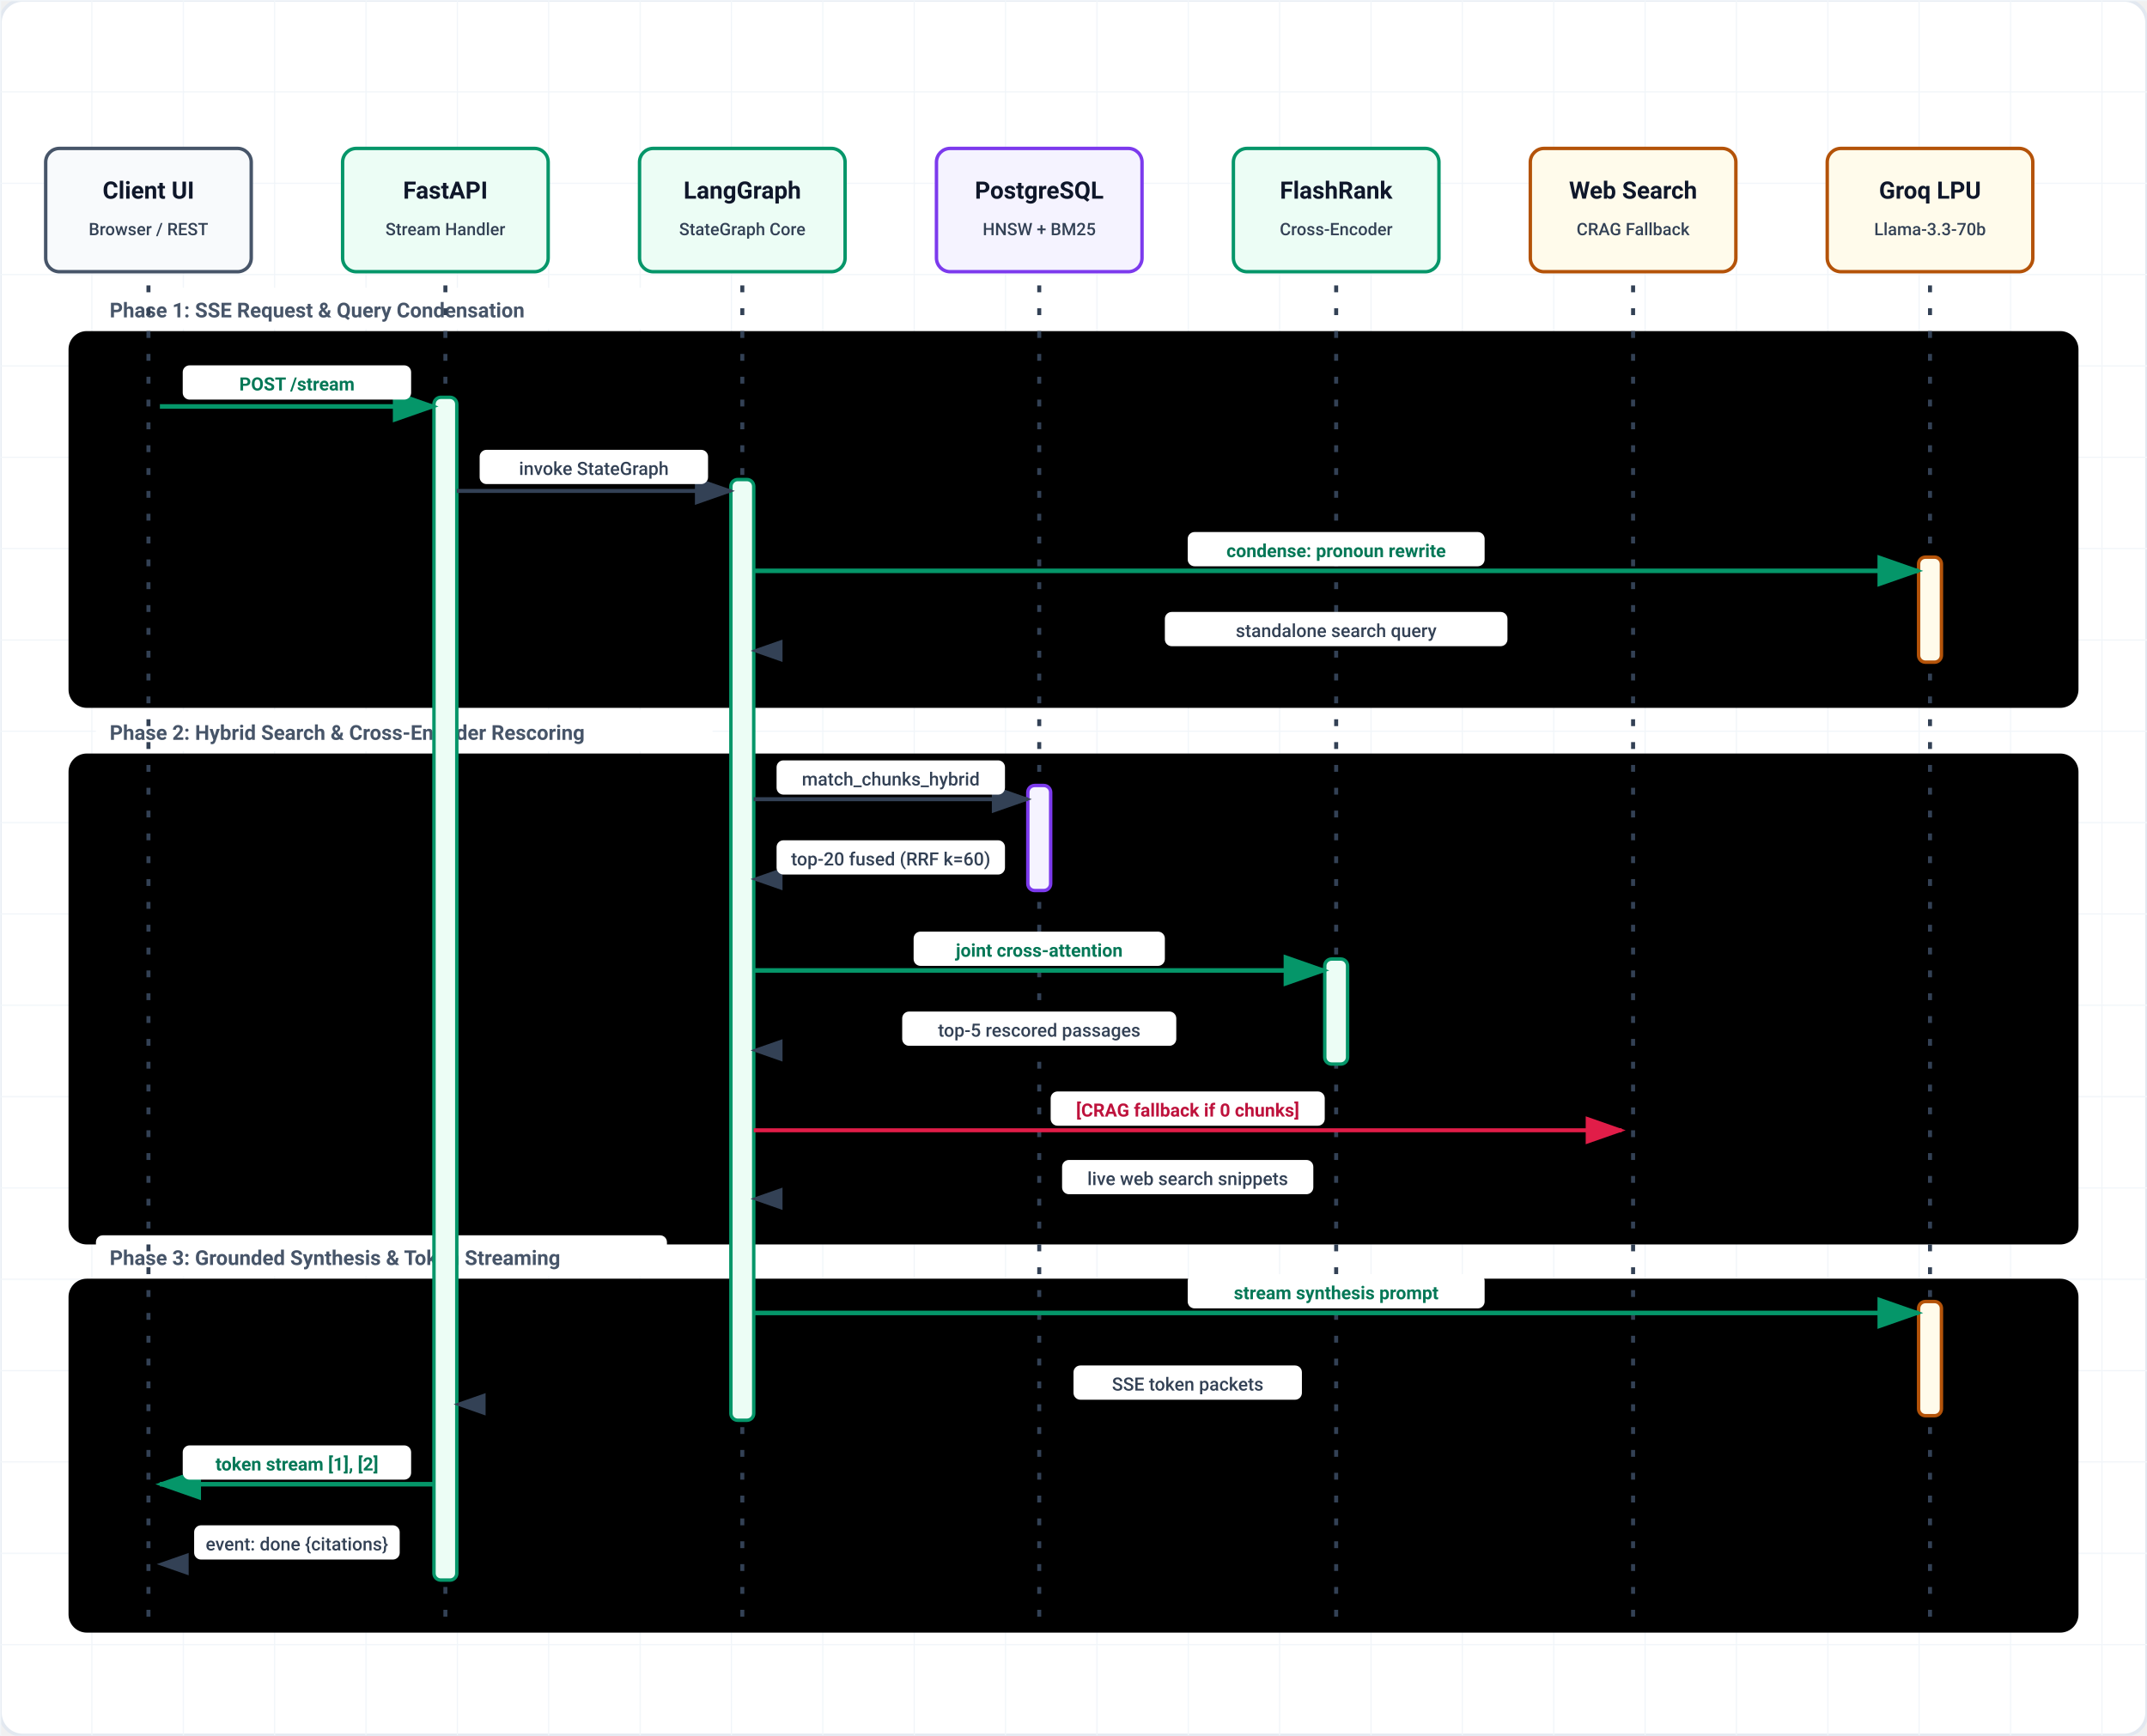
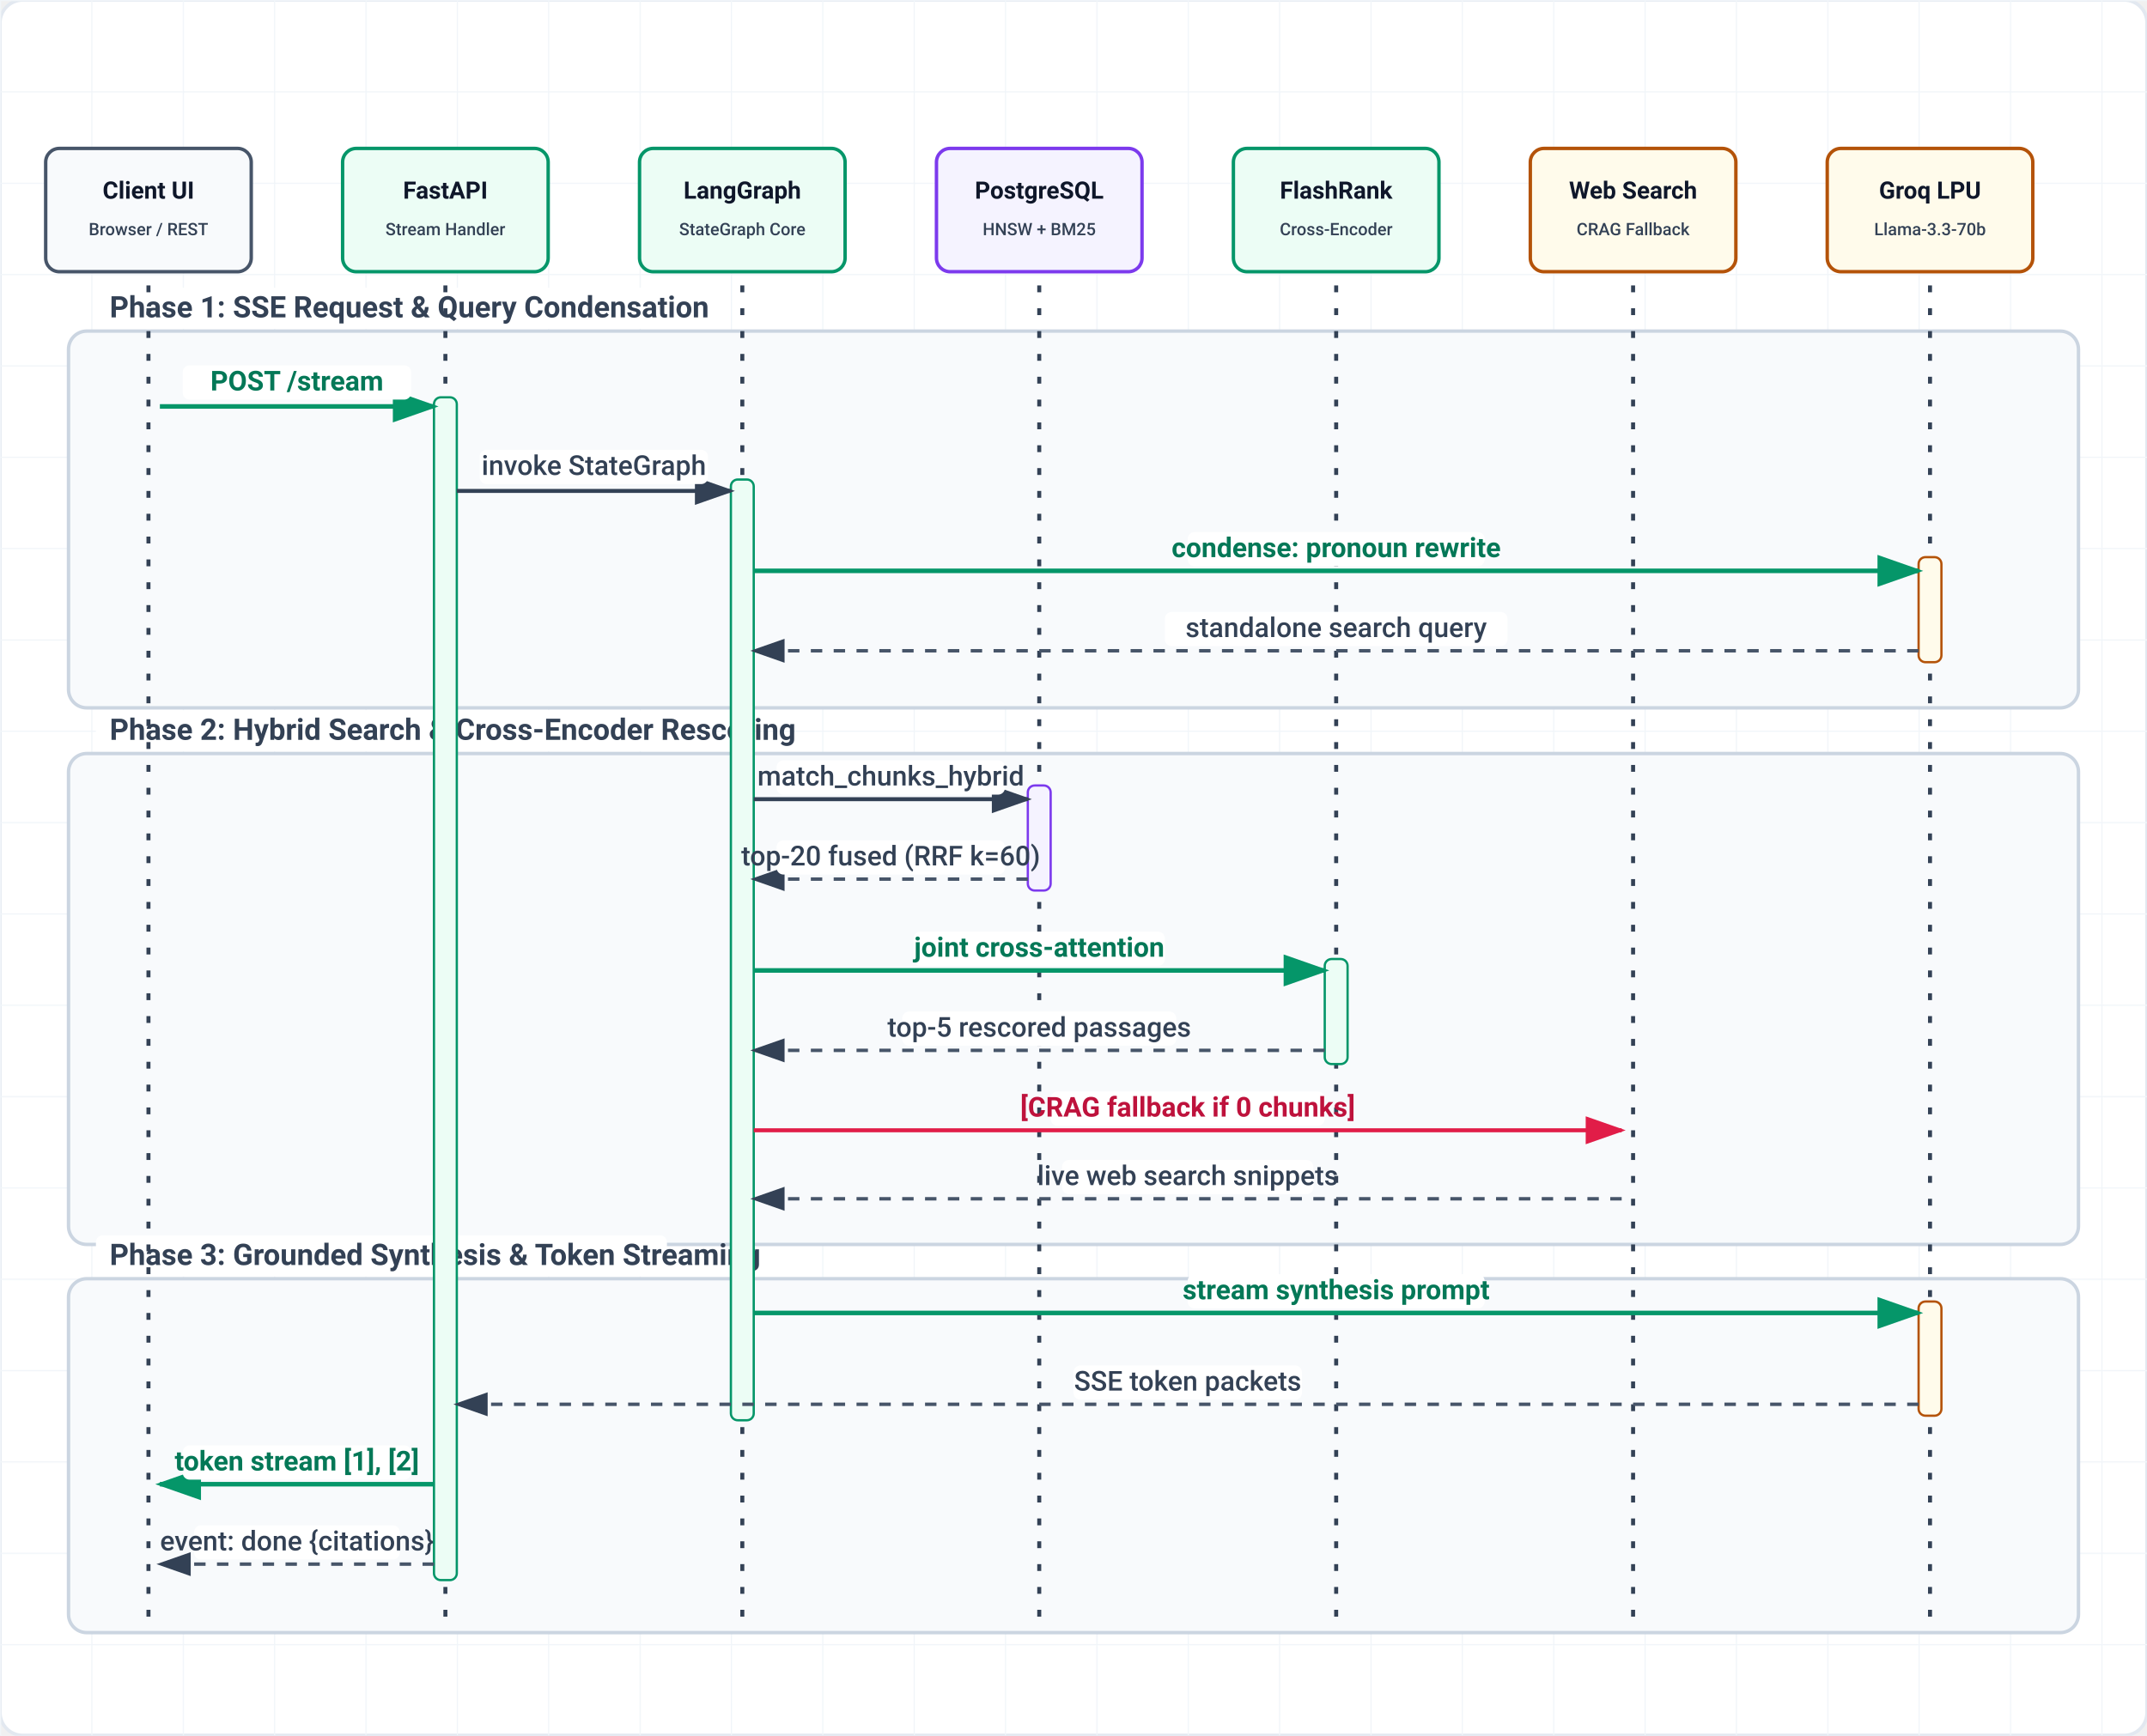
<svg xmlns="http://www.w3.org/2000/svg" viewBox="0 0 940 760" role="img" lang="en" aria-labelledby="query-seq-title" data-quality-profile="showcase">
  <style>
+   
    :root {
      --bg: #ffffff;
-       --grid: #f1f5f9;
      --text: #0f172a;
      --text-muted: #334155;
      --text-dim: #475569;
-       --text-faint: #64748b;
-       --panel: #ffffff;
-       --panel-border: #cbd5e1;
-       --lane-fill: #f8fafc;
+       --border: #cbd5e1;
+       --lane-bg: #f8fafc;
      --lane-stroke: #cbd5e1;
      --arrow: #334155;
      --arrow-emphasis: #059669;
      --mask: #ffffff;
-       --frontend-fill: #f0f9ff;
-       --frontend-stroke: #0284c7;
-       --backend-fill: #ecfdf5;
-       --backend-stroke: #059669;
-       --database-fill: #f5f3ff;
-       --database-stroke: #7c3aed;
-       --cloud-fill: #fffbeb;
-       --cloud-stroke: #b45309;
-       --security-fill: #fff1f2;
-       --security-stroke: #e11d48;
-       --messagebus-fill: #fff7ed;
-       --messagebus-stroke: #c2410c;
-       --external-fill: #f8fafc;
-       --external-stroke: #475569;
    }

-     /* Base Elements */
+     /* Typography */
    text {
      font-family: -apple-system, BlinkMacSystemFont, "Segoe UI", Roboto, "Helvetica Neue", Arial, sans-serif;
+       text-rendering: geometricPrecision;
    }
+ 
+     /* Backgrounds and Frames */
    .c-bg { fill: #ffffff; stroke: #e2e8f0; stroke-width: 1.5; }
    .c-grid { stroke: #f1f5f9; fill: none; stroke-width: 1; }
    .c-mask { fill: #ffffff; stroke: none; }
- 
-     /* Node Fills &amp; High-Contrast Borders */
-     .c-frontend { fill: #f0f9ff; stroke: #0284c7; stroke-width: 1.5; }
-     .c-backend { fill: #ecfdf5; stroke: #059669; stroke-width: 1.5; }
-     .c-database { fill: #f5f3ff; stroke: #7c3aed; stroke-width: 1.5; }
-     .c-cloud { fill: #fffbeb; stroke: #b45309; stroke-width: 1.5; }
-     .c-security { fill: #fff1f2; stroke: #e11d48; stroke-width: 1.5; }
-     .c-messagebus { fill: #fff7ed; stroke: #c2410c; stroke-width: 1.5; }
-     .c-external { fill: #f8fafc; stroke: #475569; stroke-width: 1.5; }
-     .c-region { fill: rgba(180, 83, 9, 0.04); stroke: #b45309; stroke-dasharray: 6,4; stroke-width: 1.5; }
-     .c-security-group { fill: transparent; stroke: #e11d48; stroke-dasharray: 4,4; stroke-width: 1.5; }
- 
-     /* Crisp Arrows &amp; Connectors */
-     .a-default { stroke: #334155; fill: none; stroke-width: 1.75; }
-     .a-emphasis { stroke: #059669; fill: none; stroke-width: 2; }
-     .a-security { stroke: #e11d48; fill: none; stroke-width: 1.75; }
-     .a-dashed { stroke: #c2410c; fill: none; stroke-dasharray: 5,4; stroke-width: 1.75; }
-     .m-default { fill: #334155; }
-     .m-emphasis { fill: #059669; }
-     .m-security { fill: #e11d48; }
-     .m-dashed { fill: #c2410c; }
+     .c-lane { fill: #f8fafc !important; stroke: #cbd5e1 !important; stroke-width: 1.5; }
+     .node-box { stroke-width: 1.5; }
+ 
+     /* Node Category Fills and Crisp Borders */
+     .c-frontend { fill: #f0f9ff !important; stroke: #0284c7 !important; stroke-width: 1.5; }
+     .c-backend { fill: #ecfdf5 !important; stroke: #059669 !important; stroke-width: 1.5; }
+     .c-database { fill: #f5f3ff !important; stroke: #7c3aed !important; stroke-width: 1.5; }
+     .c-cloud { fill: #fffbeb !important; stroke: #b45309 !important; stroke-width: 1.5; }
+     .c-security { fill: #fff1f2 !important; stroke: #e11d48 !important; stroke-width: 1.5; }
+     .c-messagebus { fill: #fff7ed !important; stroke: #c2410c !important; stroke-width: 1.5; }
+     .c-external { fill: #f8fafc !important; stroke: #475569 !important; stroke-width: 1.5; }
+     .c-region { fill: rgba(180, 83, 9, 0.04) !important; stroke: #b45309 !important; stroke-dasharray: 6,4; stroke-width: 1.5; }
+     .c-security-group { fill: transparent !important; stroke: #e11d48 !important; stroke-dasharray: 4,4; stroke-width: 1.5; }
+ 
+     /* Connectors and Arrows */
+     .a-default { stroke: #334155 !important; fill: none; stroke-width: 1.75; }
+     .a-emphasis { stroke: #059669 !important; fill: none; stroke-width: 2; }
+     .a-security { stroke: #e11d48 !important; fill: none; stroke-width: 1.75; }
+     .a-dashed { stroke: #c2410c !important; fill: none; stroke-dasharray: 5,4; stroke-width: 1.75; }
+     .a-return { stroke: #475569 !important; fill: none; stroke-dasharray: 5,5; stroke-width: 1.5; }
+     .m-default { fill: #334155 !important; }
+     .m-emphasis { fill: #059669 !important; }
+     .m-security { fill: #e11d48 !important; }
+     .m-dashed { fill: #c2410c !important; }
+ 
+     /* Activation Bars in Sequence Diagrams */
+     .activation-bar { stroke-width: 1; }

    /* High-Contrast Pitch-Dark Text */
-     .t-primary { fill: #0f172a; font-weight: 600; }
-     .t-muted { fill: #334155; font-weight: 500; }
-     .t-dim { fill: #475569; }
-     .t-backend { fill: #047857; font-weight: 600; }
-     .t-cloud { fill: #b45309; font-weight: 600; }
-     .t-security { fill: #be123c; font-weight: 600; }
-     .t-database { fill: #6d28d9; font-weight: 600; }
-     .t-messagebus { fill: #c2410c; font-weight: 600; }
+     .t-primary { fill: #0f172a !important; font-weight: 600; }
+     .t-muted { fill: #334155 !important; font-weight: 500; }
+     .t-dim { fill: #334155 !important; font-weight: 600; }
+     .t-backend { fill: #047857 !important; font-weight: 600; }
+     .t-cloud { fill: #b45309 !important; font-weight: 600; }
+     .t-security { fill: #be123c !important; font-weight: 600; }
+     .t-database { fill: #6d28d9 !important; font-weight: 600; }
+     .t-messagebus { fill: #c2410c !important; font-weight: 600; }
+   
  </style>
  <rect width="100%" height="100%" class="c-bg" rx="10" />
  <defs>
    <marker id="arrowhead" markerWidth="10" markerHeight="7" refX="9" refY="3.5" orient="auto">
      <polygon points="0 0, 10 3.5, 0 7" class="m-default" />
    </marker>
    <marker id="arrowhead-emphasis" markerWidth="10" markerHeight="7" refX="9" refY="3.5" orient="auto">
      <polygon points="0 0, 10 3.5, 0 7" class="m-emphasis" />
    </marker>
    <marker id="arrowhead-security" markerWidth="10" markerHeight="7" refX="9" refY="3.5" orient="auto">
      <polygon points="0 0, 10 3.5, 0 7" class="m-security" />
    </marker>
    <marker id="arrowhead-dashed" markerWidth="10" markerHeight="7" refX="9" refY="3.5" orient="auto">
      <polygon points="0 0, 10 3.5, 0 7" class="m-dashed" />
    </marker>
    <pattern id="grid" width="40" height="40" patternUnits="userSpaceOnUse">
      <path d="M 40 0 L 0 0 0 40" class="c-grid" stroke-width="0.5" />
    </pattern>
  </defs>
  <rect width="100%" height="100%" fill="url(#grid)" />
  <rect data-graph-role="structural-frame" data-composition-frame-kind="segment" x="30" y="145" width="880" height="165" rx="8" class="c-lane" stroke-width="1" />
  <g>
    <rect x="42" y="126" width="250" height="18" rx="3" class="c-mask" />
-     <text x="48" y="139" class="t-dim" font-size="9" font-weight="600">Phase 1: SSE Request &amp; Query Condensation</text>
+     <text x="48" y="139" class="t-dim" font-size="13" font-weight="600">Phase 1: SSE Request &amp; Query Condensation</text>
  </g>
  <rect data-graph-role="structural-frame" data-composition-frame-kind="segment" x="30" y="330" width="880" height="215" rx="8" class="c-lane" stroke-width="1" />
  <g>
    <rect x="42" y="311" width="270" height="18" rx="3" class="c-mask" />
-     <text x="48" y="324" class="t-dim" font-size="9" font-weight="600">Phase 2: Hybrid Search &amp; Cross-Encoder Rescoring</text>
+     <text x="48" y="324" class="t-dim" font-size="13" font-weight="600">Phase 2: Hybrid Search &amp; Cross-Encoder Rescoring</text>
  </g>
  <rect data-graph-role="structural-frame" data-composition-frame-kind="segment" x="30" y="560" width="880" height="155" rx="8" class="c-lane" stroke-width="1" />
  <g>
    <rect x="42" y="541" width="250" height="18" rx="3" class="c-mask" />
-     <text x="48" y="554" class="t-dim" font-size="9" font-weight="600">Phase 3: Grounded Synthesis &amp; Token Streaming</text>
+     <text x="48" y="554" class="t-dim" font-size="13" font-weight="600">Phase 3: Grounded Synthesis &amp; Token Streaming</text>
  </g>
  <path d="M 65 125 L 65 710" class="a-default" stroke-width="0.8" stroke-dasharray="3,7" />
  <path d="M 195 125 L 195 710" class="a-default" stroke-width="0.8" stroke-dasharray="3,7" />
  <path d="M 325 125 L 325 710" class="a-default" stroke-width="0.8" stroke-dasharray="3,7" />
  <path d="M 455 125 L 455 710" class="a-default" stroke-width="0.8" stroke-dasharray="3,7" />
  <path d="M 585 125 L 585 710" class="a-default" stroke-width="0.8" stroke-dasharray="3,7" />
  <path d="M 715 125 L 715 710" class="a-default" stroke-width="0.8" stroke-dasharray="3,7" />
  <path d="M 845 125 L 845 710" class="a-default" stroke-width="0.8" stroke-dasharray="3,7" />
  <rect class="activation-bar c-mask" data-participant="api" x="190" y="174" width="10" height="518" rx="3" />
  <rect class="activation-bar c-backend" data-participant="api" x="190" y="174" width="10" height="518" rx="3" stroke-width="1" />
  <rect class="activation-bar c-mask" data-participant="agent" x="320" y="210" width="10" height="412" rx="3" />
  <rect class="activation-bar c-backend" data-participant="agent" x="320" y="210" width="10" height="412" rx="3" stroke-width="1" />
  <rect class="activation-bar c-mask" data-participant="groq" x="840" y="244" width="10" height="46" rx="3" />
  <rect class="activation-bar c-cloud" data-participant="groq" x="840" y="244" width="10" height="46" rx="3" stroke-width="1" />
  <rect class="activation-bar c-mask" data-participant="postgres" x="450" y="344" width="10" height="46" rx="3" />
  <rect class="activation-bar c-database" data-participant="postgres" x="450" y="344" width="10" height="46" rx="3" stroke-width="1" />
  <rect class="activation-bar c-mask" data-participant="reranker" x="580" y="420" width="10" height="46" rx="3" />
  <rect class="activation-bar c-backend" data-participant="reranker" x="580" y="420" width="10" height="46" rx="3" stroke-width="1" />
  <rect class="activation-bar c-mask" data-participant="groq" x="840" y="570" width="10" height="50" rx="3" />
  <rect class="activation-bar c-cloud" data-participant="groq" x="840" y="570" width="10" height="50" rx="3" stroke-width="1" />
  <g data-edge-id="m1" data-edge-from="client" data-edge-to="api">
    <path d="M 70 178 L 190 178" class="a-emphasis" stroke-width="1.8" marker-end="url(#arrowhead-emphasis)" />
    <rect x="80" y="160" width="100" height="15" rx="3" class="c-mask" />
-     <text x="130" y="171" class="t-backend" font-size="8" text-anchor="middle">POST /stream</text>
+     <text x="130" y="171" class="t-backend" font-size="12" text-anchor="middle">POST /stream</text>
  </g>
  <g data-edge-id="m2" data-edge-from="api" data-edge-to="agent">
    <path d="M 200 215 L 320 215" class="a-default" stroke-width="1.5" marker-end="url(#arrowhead)" />
    <rect x="210" y="197" width="100" height="15" rx="3" class="c-mask" />
-     <text x="260" y="208" class="t-muted" font-size="8" text-anchor="middle">invoke StateGraph</text>
+     <text x="260" y="208" class="t-muted" font-size="12" text-anchor="middle">invoke StateGraph</text>
  </g>
  <g data-edge-id="m3" data-edge-from="agent" data-edge-to="groq">
    <path d="M 330 250 L 840 250" class="a-emphasis" stroke-width="1.8" marker-end="url(#arrowhead-emphasis)" />
    <rect x="520" y="233" width="130" height="15" rx="3" class="c-mask" />
-     <text x="585" y="244" class="t-backend" font-size="8" text-anchor="middle">condense: pronoun rewrite</text>
+     <text x="585" y="244" class="t-backend" font-size="12" text-anchor="middle">condense: pronoun rewrite</text>
  </g>
  <g data-edge-id="m4" data-edge-from="groq" data-edge-to="agent">
    <path d="M 840 285 L 330 285" class="a-return" stroke-width="1.4" marker-end="url(#arrowhead)" />
    <rect x="510" y="268" width="150" height="15" rx="3" class="c-mask" />
-     <text x="585" y="279" class="t-muted" font-size="8" text-anchor="middle">standalone search query</text>
+     <text x="585" y="279" class="t-muted" font-size="12" text-anchor="middle">standalone search query</text>
  </g>
  <g data-edge-id="m5" data-edge-from="agent" data-edge-to="postgres">
    <path d="M 330 350 L 450 350" class="a-default" stroke-width="1.5" marker-end="url(#arrowhead)" />
    <rect x="340" y="333" width="100" height="15" rx="3" class="c-mask" />
-     <text x="390" y="344" class="t-muted" font-size="8" text-anchor="middle">match_chunks_hybrid</text>
+     <text x="390" y="344" class="t-muted" font-size="12" text-anchor="middle">match_chunks_hybrid</text>
  </g>
  <g data-edge-id="m6" data-edge-from="postgres" data-edge-to="agent">
    <path d="M 450 385 L 330 385" class="a-return" stroke-width="1.4" marker-end="url(#arrowhead)" />
    <rect x="340" y="368" width="100" height="15" rx="3" class="c-mask" />
-     <text x="390" y="379" class="t-muted" font-size="8" text-anchor="middle">top-20 fused (RRF k=60)</text>
+     <text x="390" y="379" class="t-muted" font-size="12" text-anchor="middle">top-20 fused (RRF k=60)</text>
  </g>
  <g data-edge-id="m7" data-edge-from="agent" data-edge-to="reranker">
    <path d="M 330 425 L 580 425" class="a-emphasis" stroke-width="1.8" marker-end="url(#arrowhead-emphasis)" />
    <rect x="400" y="408" width="110" height="15" rx="3" class="c-mask" />
-     <text x="455" y="419" class="t-backend" font-size="8" text-anchor="middle">joint cross-attention</text>
+     <text x="455" y="419" class="t-backend" font-size="12" text-anchor="middle">joint cross-attention</text>
  </g>
  <g data-edge-id="m8" data-edge-from="reranker" data-edge-to="agent">
    <path d="M 580 460 L 330 460" class="a-return" stroke-width="1.4" marker-end="url(#arrowhead)" />
    <rect x="395" y="443" width="120" height="15" rx="3" class="c-mask" />
-     <text x="455" y="454" class="t-muted" font-size="8" text-anchor="middle">top-5 rescored passages</text>
+     <text x="455" y="454" class="t-muted" font-size="12" text-anchor="middle">top-5 rescored passages</text>
  </g>
  <g data-edge-id="m9" data-edge-from="agent" data-edge-to="web">
    <path d="M 330 495 L 710 495" class="a-security" stroke-width="1.5" marker-end="url(#arrowhead-security)" />
    <rect x="460" y="478" width="120" height="15" rx="3" class="c-mask" />
-     <text x="520" y="489" class="t-security" font-size="8" text-anchor="middle">[CRAG fallback if 0 chunks]</text>
+     <text x="520" y="489" class="t-security" font-size="12" text-anchor="middle">[CRAG fallback if 0 chunks]</text>
  </g>
  <g data-edge-id="m10" data-edge-from="web" data-edge-to="agent">
    <path d="M 710 525 L 330 525" class="a-return" stroke-width="1.4" marker-end="url(#arrowhead)" />
    <rect x="465" y="508" width="110" height="15" rx="3" class="c-mask" />
-     <text x="520" y="519" class="t-muted" font-size="8" text-anchor="middle">live web search snippets</text>
+     <text x="520" y="519" class="t-muted" font-size="12" text-anchor="middle">live web search snippets</text>
  </g>
  <g data-edge-id="m11" data-edge-from="agent" data-edge-to="groq">
    <path d="M 330 575 L 840 575" class="a-emphasis" stroke-width="1.8" marker-end="url(#arrowhead-emphasis)" />
    <rect x="520" y="558" width="130" height="15" rx="3" class="c-mask" />
-     <text x="585" y="569" class="t-backend" font-size="8" text-anchor="middle">stream synthesis prompt</text>
+     <text x="585" y="569" class="t-backend" font-size="12" text-anchor="middle">stream synthesis prompt</text>
  </g>
  <g data-edge-id="m12" data-edge-from="groq" data-edge-to="api">
    <path d="M 840 615 L 200 615" class="a-return" stroke-width="1.4" marker-end="url(#arrowhead)" />
    <rect x="470" y="598" width="100" height="15" rx="3" class="c-mask" />
-     <text x="520" y="609" class="t-muted" font-size="8" text-anchor="middle">SSE token packets</text>
+     <text x="520" y="609" class="t-muted" font-size="12" text-anchor="middle">SSE token packets</text>
  </g>
  <g data-edge-id="m13" data-edge-from="api" data-edge-to="client">
    <path d="M 190 650 L 70 650" class="a-emphasis" stroke-width="1.8" marker-end="url(#arrowhead-emphasis)" />
    <rect x="80" y="633" width="100" height="15" rx="3" class="c-mask" />
-     <text x="130" y="644" class="t-backend" font-size="8" text-anchor="middle">token stream [1], [2]</text>
+     <text x="130" y="644" class="t-backend" font-size="12" text-anchor="middle">token stream [1], [2]</text>
  </g>
  <g data-edge-id="m14" data-edge-from="api" data-edge-to="client">
    <path d="M 190 685 L 70 685" class="a-return" stroke-width="1.4" marker-end="url(#arrowhead)" />
    <rect x="85" y="668" width="90" height="15" rx="3" class="c-mask" />
-     <text x="130" y="679" class="t-muted" font-size="8" text-anchor="middle">event: done {citations}</text>
+     <text x="130" y="679" class="t-muted" font-size="12" text-anchor="middle">event: done {citations}</text>
  </g>
  <g data-node-id="client">
    <rect x="20" y="65" width="90" height="54" rx="6" class="c-mask" />
    <rect x="20" y="65" width="90" height="54" rx="6" class="c-external" stroke-width="1.5" />
    <text x="65" y="87" class="t-primary" font-size="10.5" font-weight="600" text-anchor="middle">Client UI</text>
    <text x="65" y="103" class="t-muted" font-size="7.5" text-anchor="middle">Browser / REST</text>
  </g>
  <g data-node-id="api">
    <rect x="150" y="65" width="90" height="54" rx="6" class="c-mask" />
    <rect x="150" y="65" width="90" height="54" rx="6" class="c-backend" stroke-width="1.5" />
    <text x="195" y="87" class="t-primary" font-size="10.5" font-weight="600" text-anchor="middle">FastAPI</text>
    <text x="195" y="103" class="t-muted" font-size="7.5" text-anchor="middle">Stream Handler</text>
  </g>
  <g data-node-id="agent">
    <rect x="280" y="65" width="90" height="54" rx="6" class="c-mask" />
    <rect x="280" y="65" width="90" height="54" rx="6" class="c-backend" stroke-width="1.5" />
    <text x="325" y="87" class="t-primary" font-size="10.5" font-weight="600" text-anchor="middle">LangGraph</text>
    <text x="325" y="103" class="t-muted" font-size="7.5" text-anchor="middle">StateGraph Core</text>
  </g>
  <g data-node-id="postgres">
    <rect x="410" y="65" width="90" height="54" rx="6" class="c-mask" />
    <rect x="410" y="65" width="90" height="54" rx="6" class="c-database" stroke-width="1.5" />
    <text x="455" y="87" class="t-primary" font-size="10.5" font-weight="600" text-anchor="middle">PostgreSQL</text>
    <text x="455" y="103" class="t-muted" font-size="7.5" text-anchor="middle">HNSW + BM25</text>
  </g>
  <g data-node-id="reranker">
    <rect x="540" y="65" width="90" height="54" rx="6" class="c-mask" />
    <rect x="540" y="65" width="90" height="54" rx="6" class="c-backend" stroke-width="1.5" />
    <text x="585" y="87" class="t-primary" font-size="10.5" font-weight="600" text-anchor="middle">FlashRank</text>
    <text x="585" y="103" class="t-muted" font-size="7.5" text-anchor="middle">Cross-Encoder</text>
  </g>
  <g data-node-id="web">
    <rect x="670" y="65" width="90" height="54" rx="6" class="c-mask" />
    <rect x="670" y="65" width="90" height="54" rx="6" class="c-cloud" stroke-width="1.5" />
    <text x="715" y="87" class="t-primary" font-size="10.5" font-weight="600" text-anchor="middle">Web Search</text>
    <text x="715" y="103" class="t-muted" font-size="7.5" text-anchor="middle">CRAG Fallback</text>
  </g>
  <g data-node-id="groq">
    <rect x="800" y="65" width="90" height="54" rx="6" class="c-mask" />
    <rect x="800" y="65" width="90" height="54" rx="6" class="c-cloud" stroke-width="1.5" />
    <text x="845" y="87" class="t-primary" font-size="10.5" font-weight="600" text-anchor="middle">Groq LPU</text>
    <text x="845" y="103" class="t-muted" font-size="7.5" text-anchor="middle">Llama-3.3-70b</text>
  </g>
</svg>
